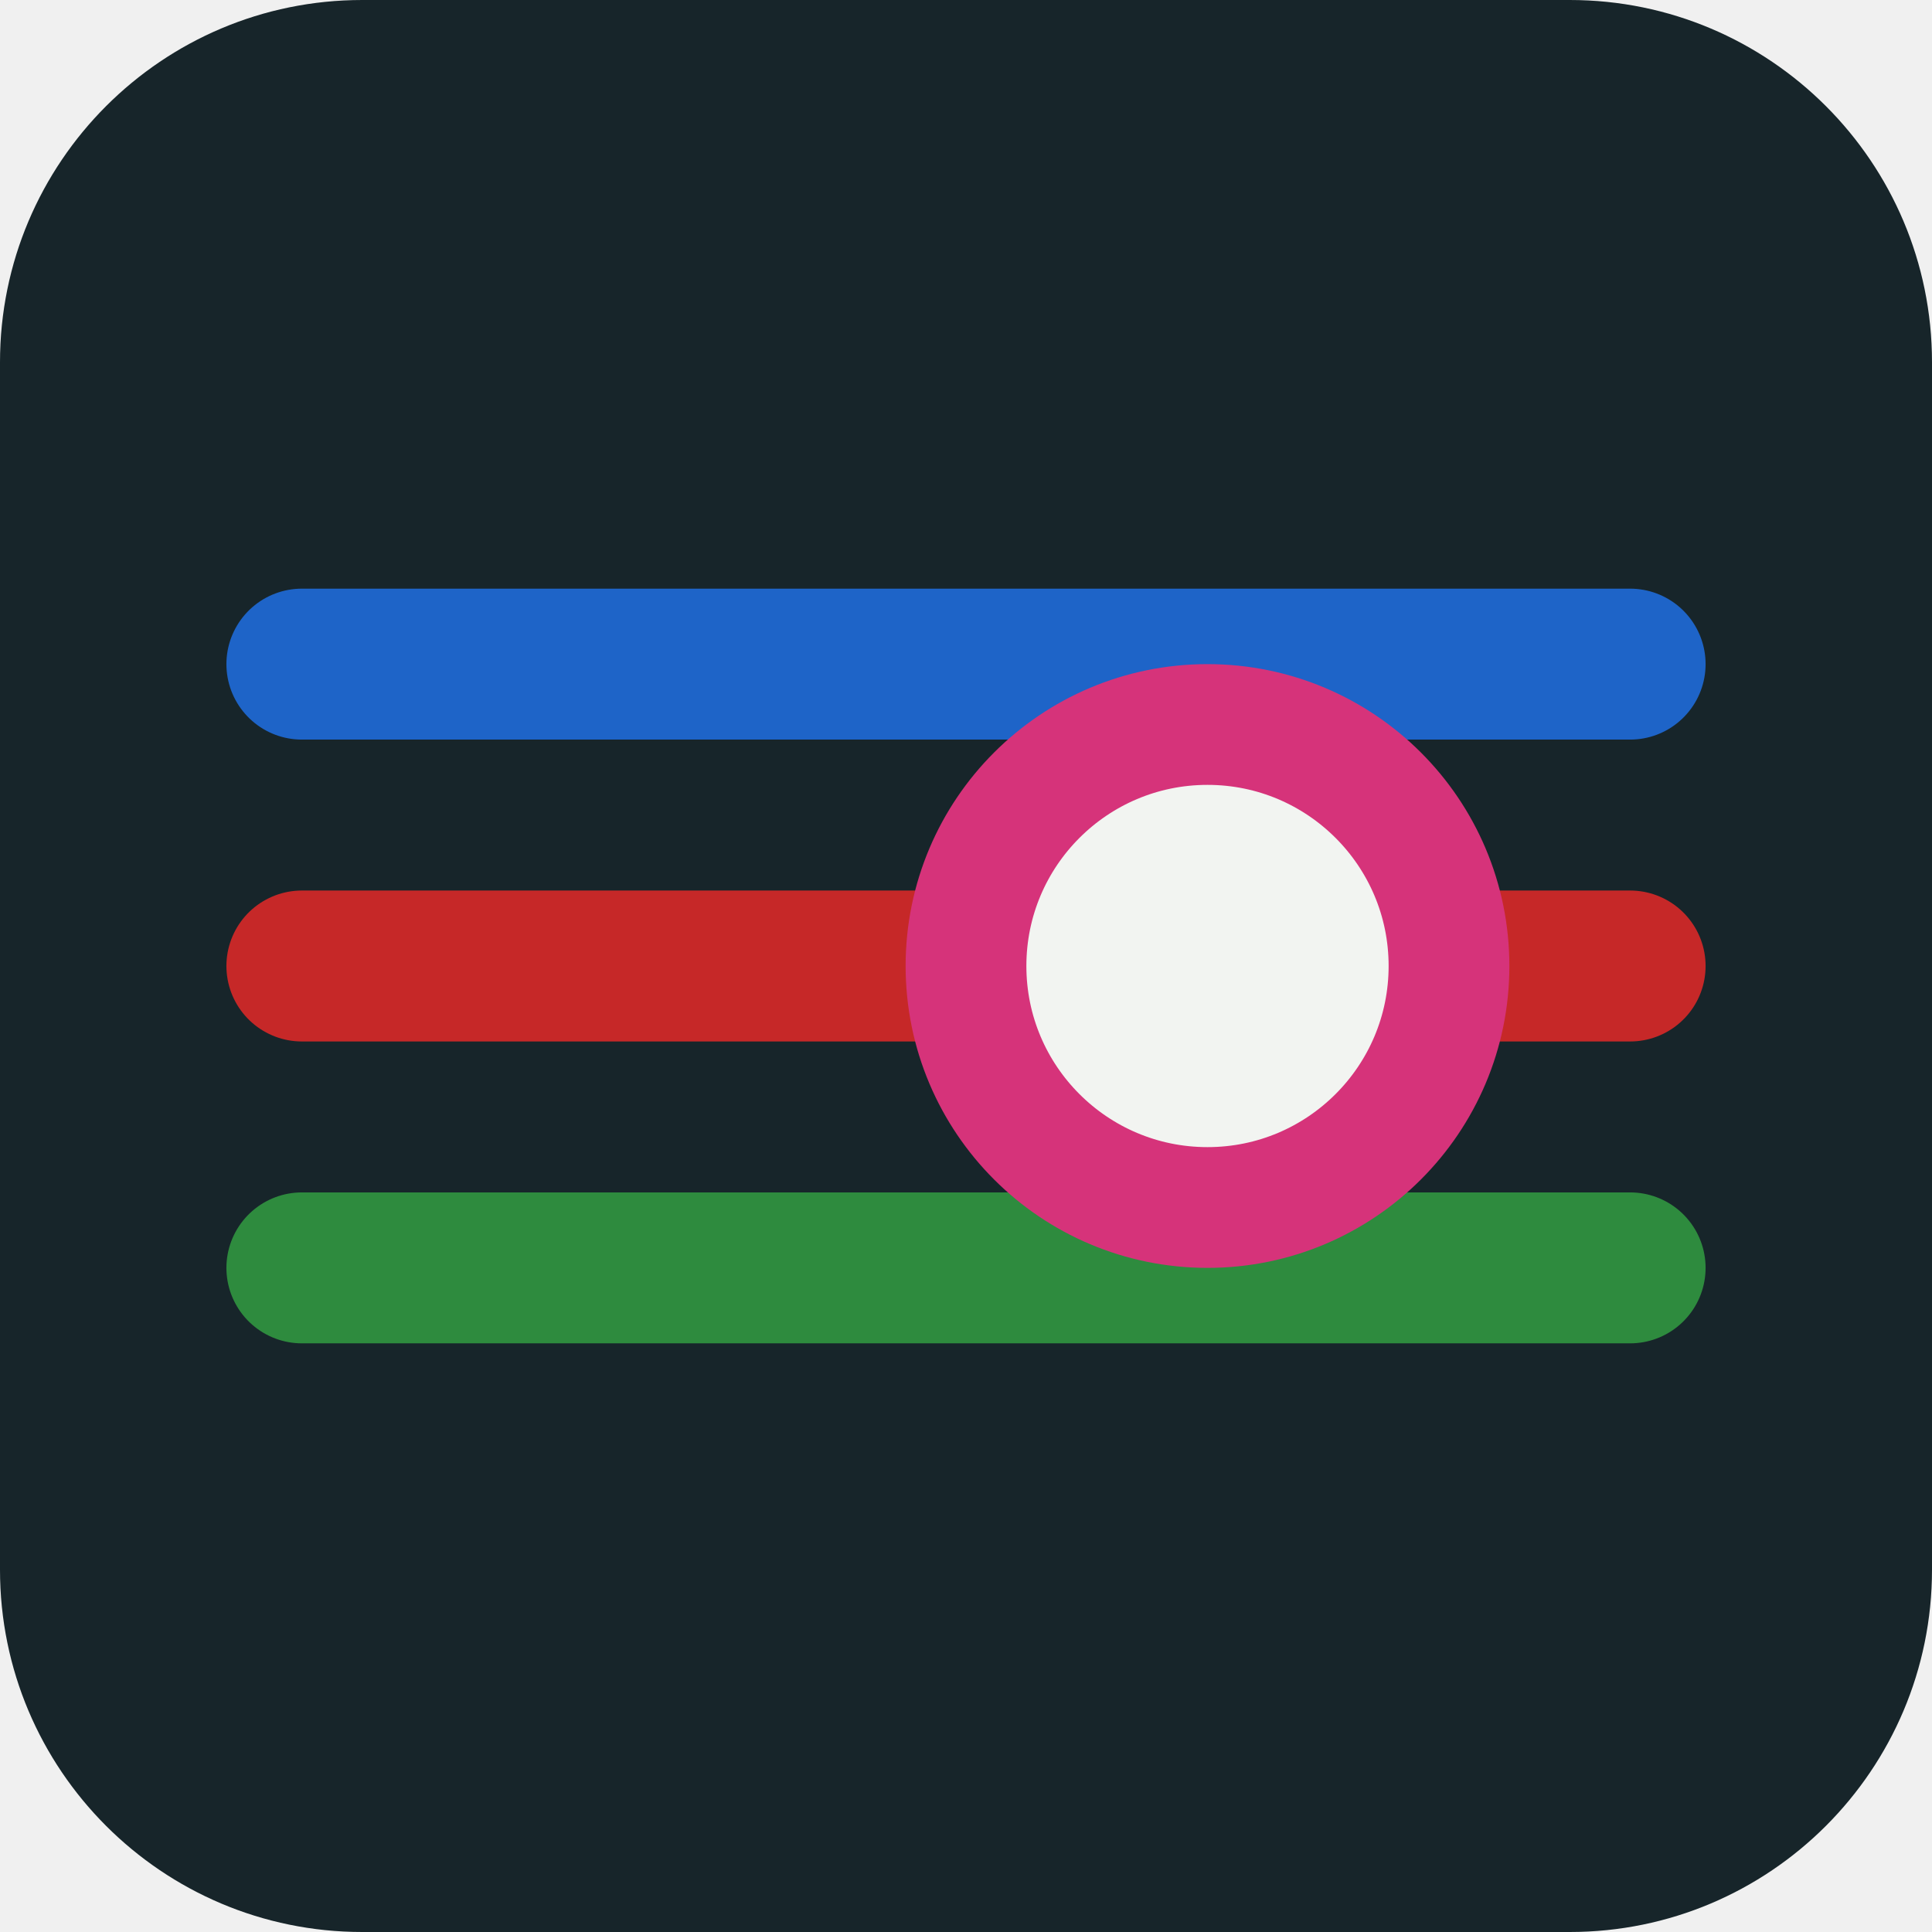
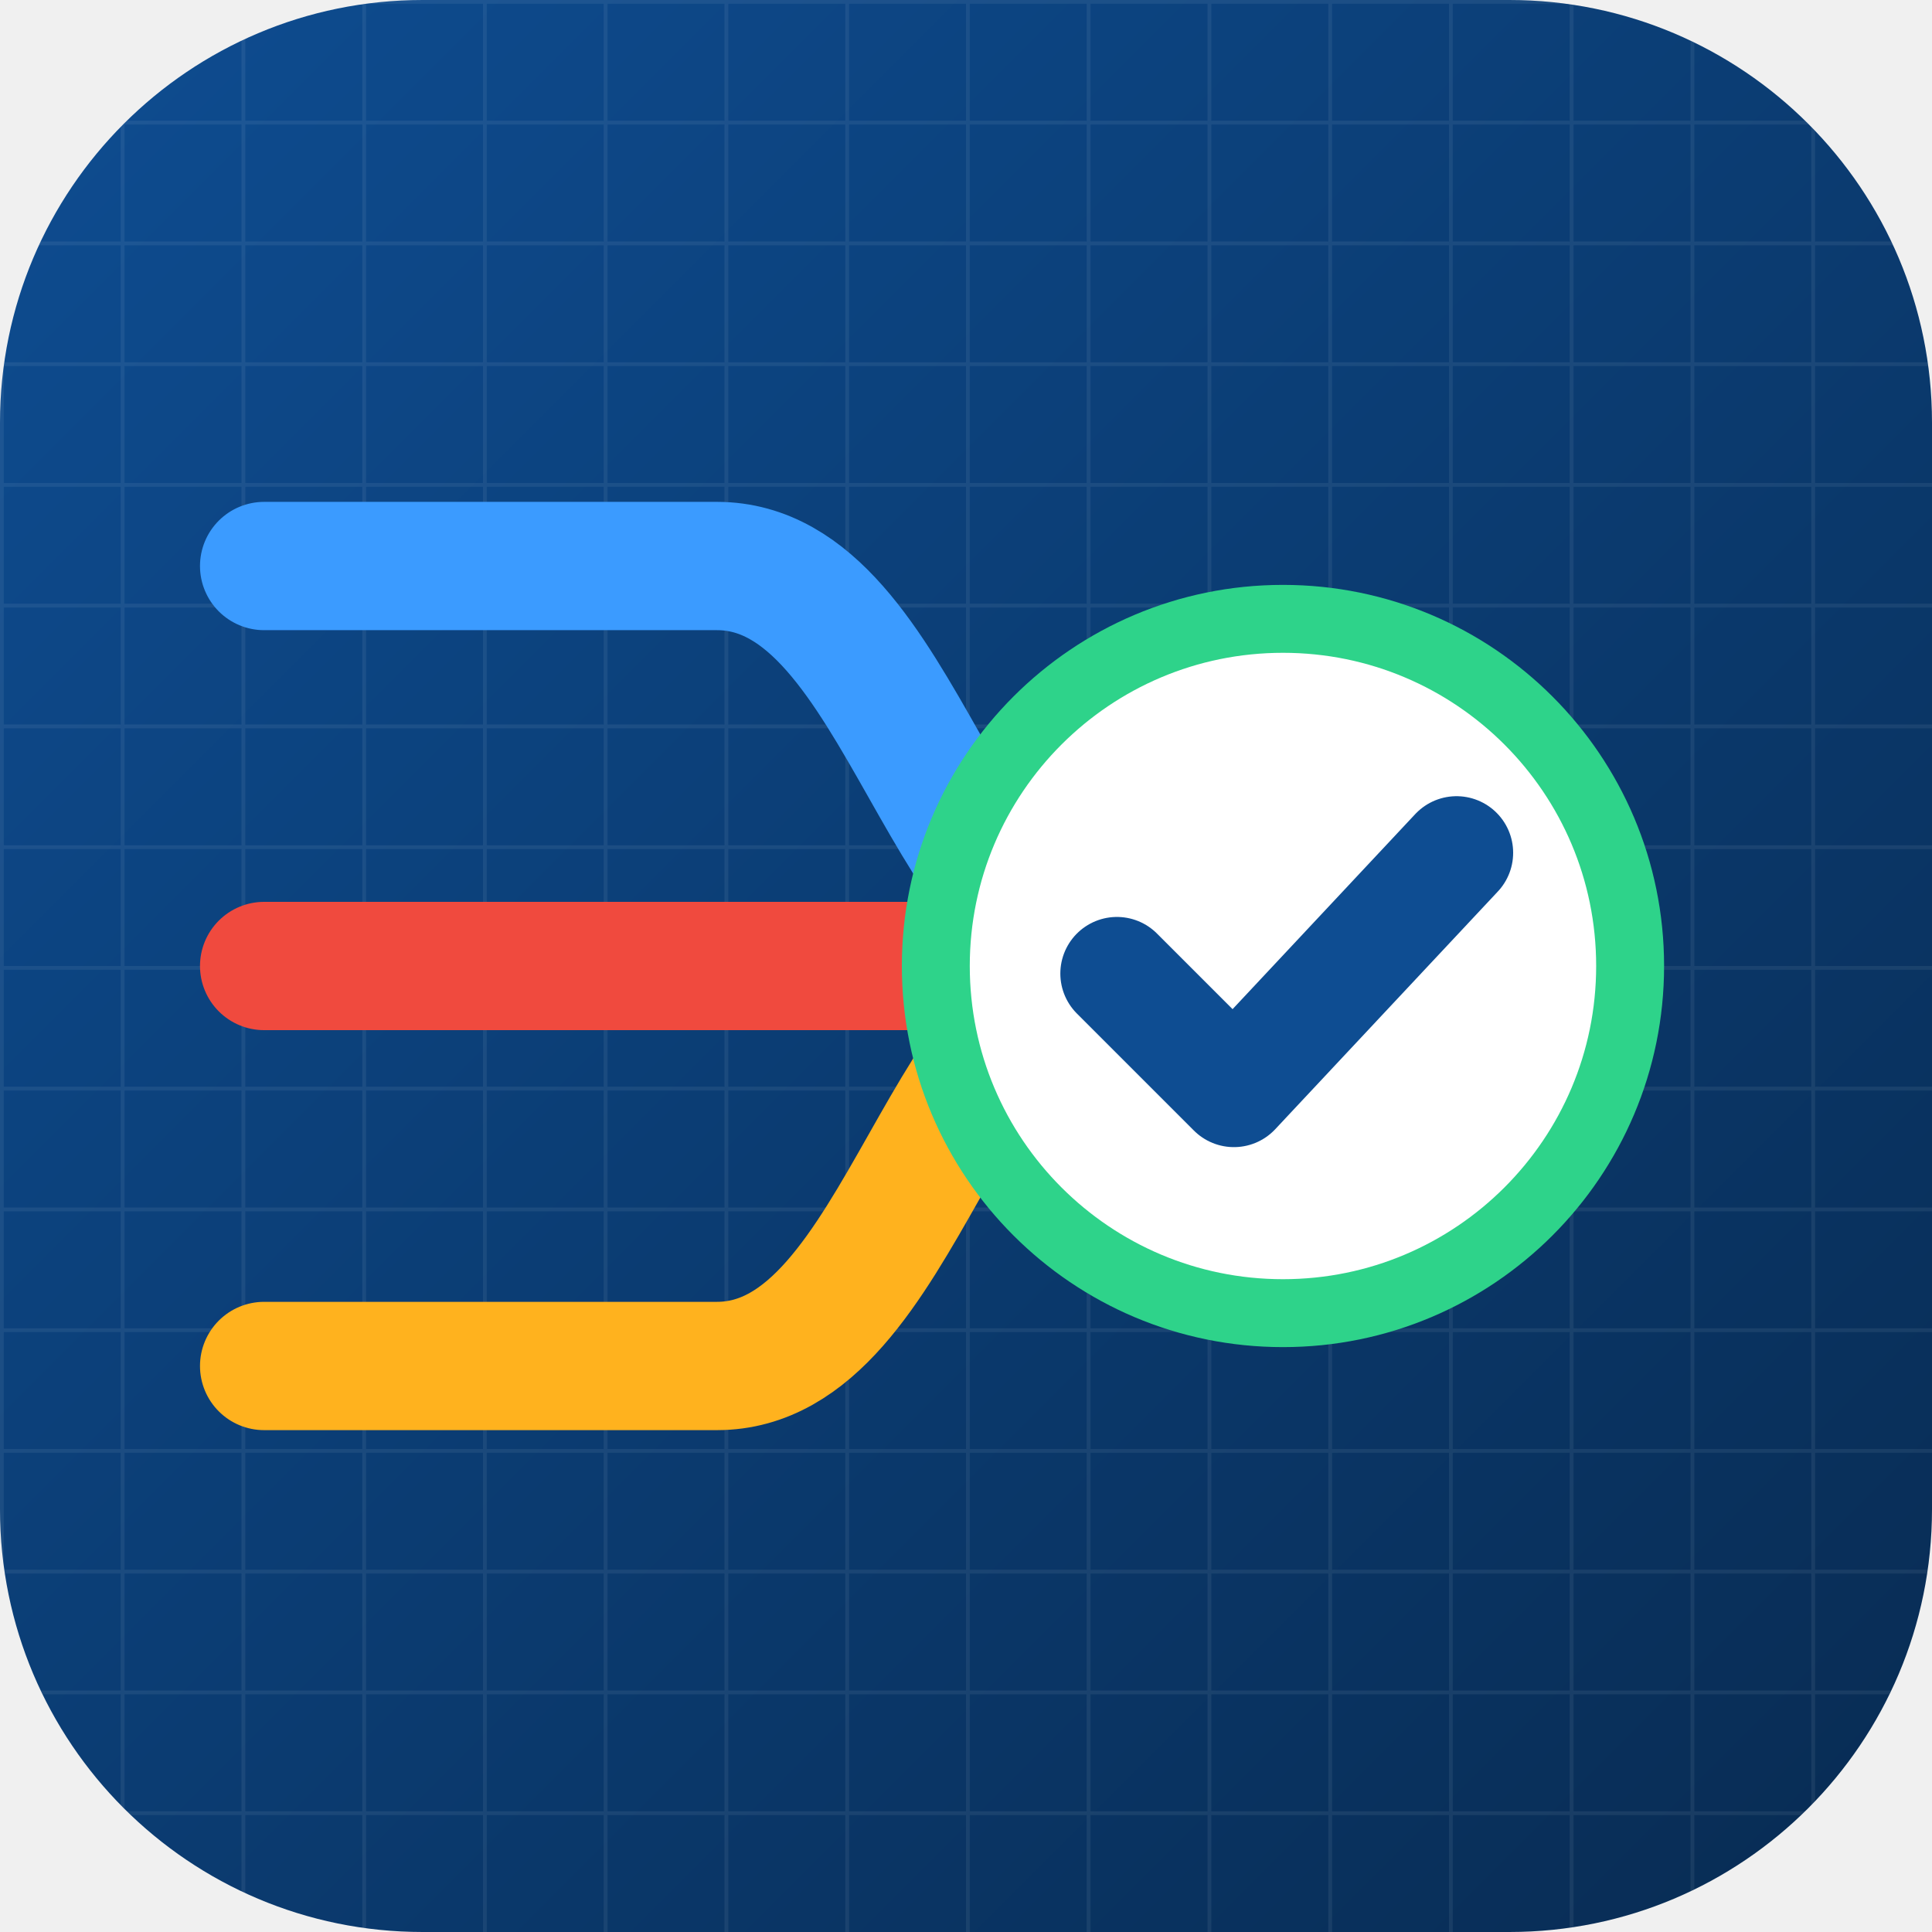
- <svg xmlns="http://www.w3.org/2000/svg" viewBox="0 0 64 64">
-   <rect width="64" height="64" rx="12" fill="#17252A" />
-   <path d="M10 22h44" stroke="#1E64C8" stroke-width="5" stroke-linecap="round" />
-   <path d="M10 32h44" stroke="#C62828" stroke-width="5" stroke-linecap="round" />
-   <path d="M10 42h44" stroke="#2E8B3E" stroke-width="5" stroke-linecap="round" />
-   <circle cx="40" cy="32" r="8" fill="#F2F4F1" stroke="#D6337A" stroke-width="4" />
+ <svg xmlns="http://www.w3.org/2000/svg" viewBox="0 0 512 512">
+   <defs>
+     <linearGradient id="bg" x1="0" y1="0" x2="1" y2="1">
+       <stop offset="0" stop-color="#0E4D92" />
+       <stop offset="1" stop-color="#082B52" />
+     </linearGradient>
+     <pattern id="grid" width="32" height="32" patternUnits="userSpaceOnUse">
+       <path d="M32 0H0V32" fill="none" stroke="#FFFFFF" stroke-opacity=".07" stroke-width="2" />
+     </pattern>
+   </defs>
+   <clipPath id="r">
+     <rect width="512" height="512" rx="112" />
+   </clipPath>
+   <g clip-path="url(#r)">
+     <rect width="512" height="512" fill="url(#bg)" />
+     <rect width="512" height="512" fill="url(#grid)" />
+   </g>
+   <g fill="none" stroke-linecap="round" stroke-linejoin="round" stroke-width="34">
+     <path d="M70 150 H190 C 240 150, 250 256, 300 256" stroke="#3B9BFF" />
+     <path d="M70 256 H300" stroke="#F04A3E" />
+     <path d="M70 362 H190 C 240 362, 250 256, 300 256" stroke="#FFB21E" />
+   </g>
+   <circle cx="340" cy="256" r="92" fill="#FFFFFF" />
+   <circle cx="340" cy="256" r="92" fill="none" stroke="#2ED38A" stroke-width="18" />
+   <path d="M296 258 L327 289 L386 226" fill="none" stroke="#0E4D92" stroke-width="30" stroke-linecap="round" stroke-linejoin="round" />
</svg>
